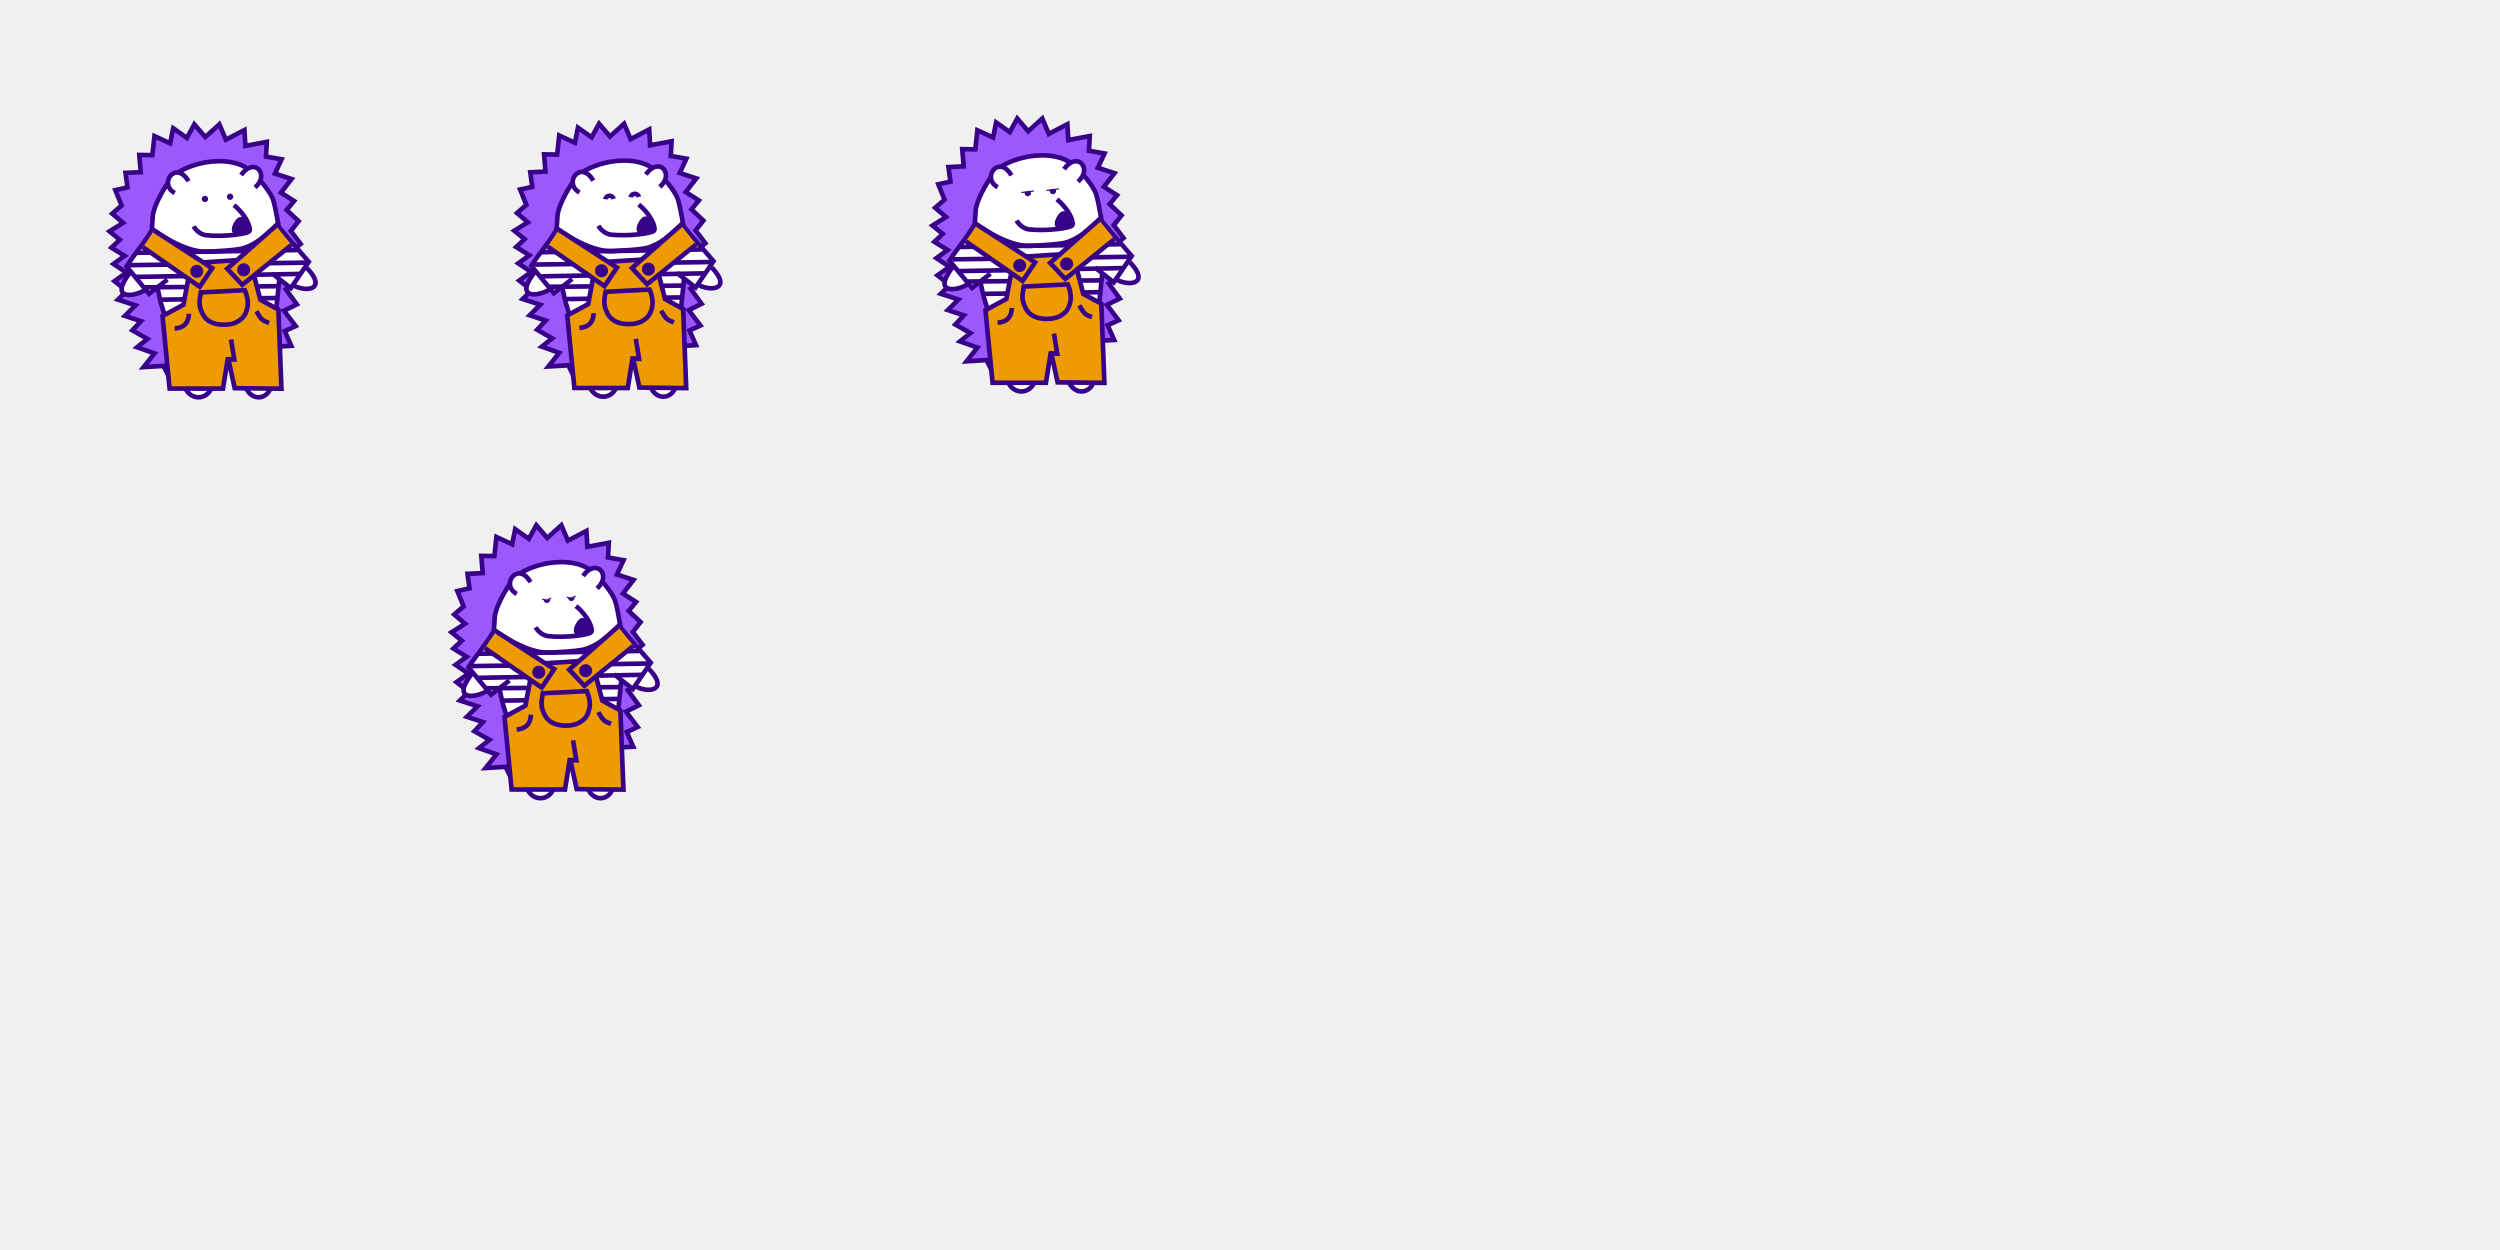
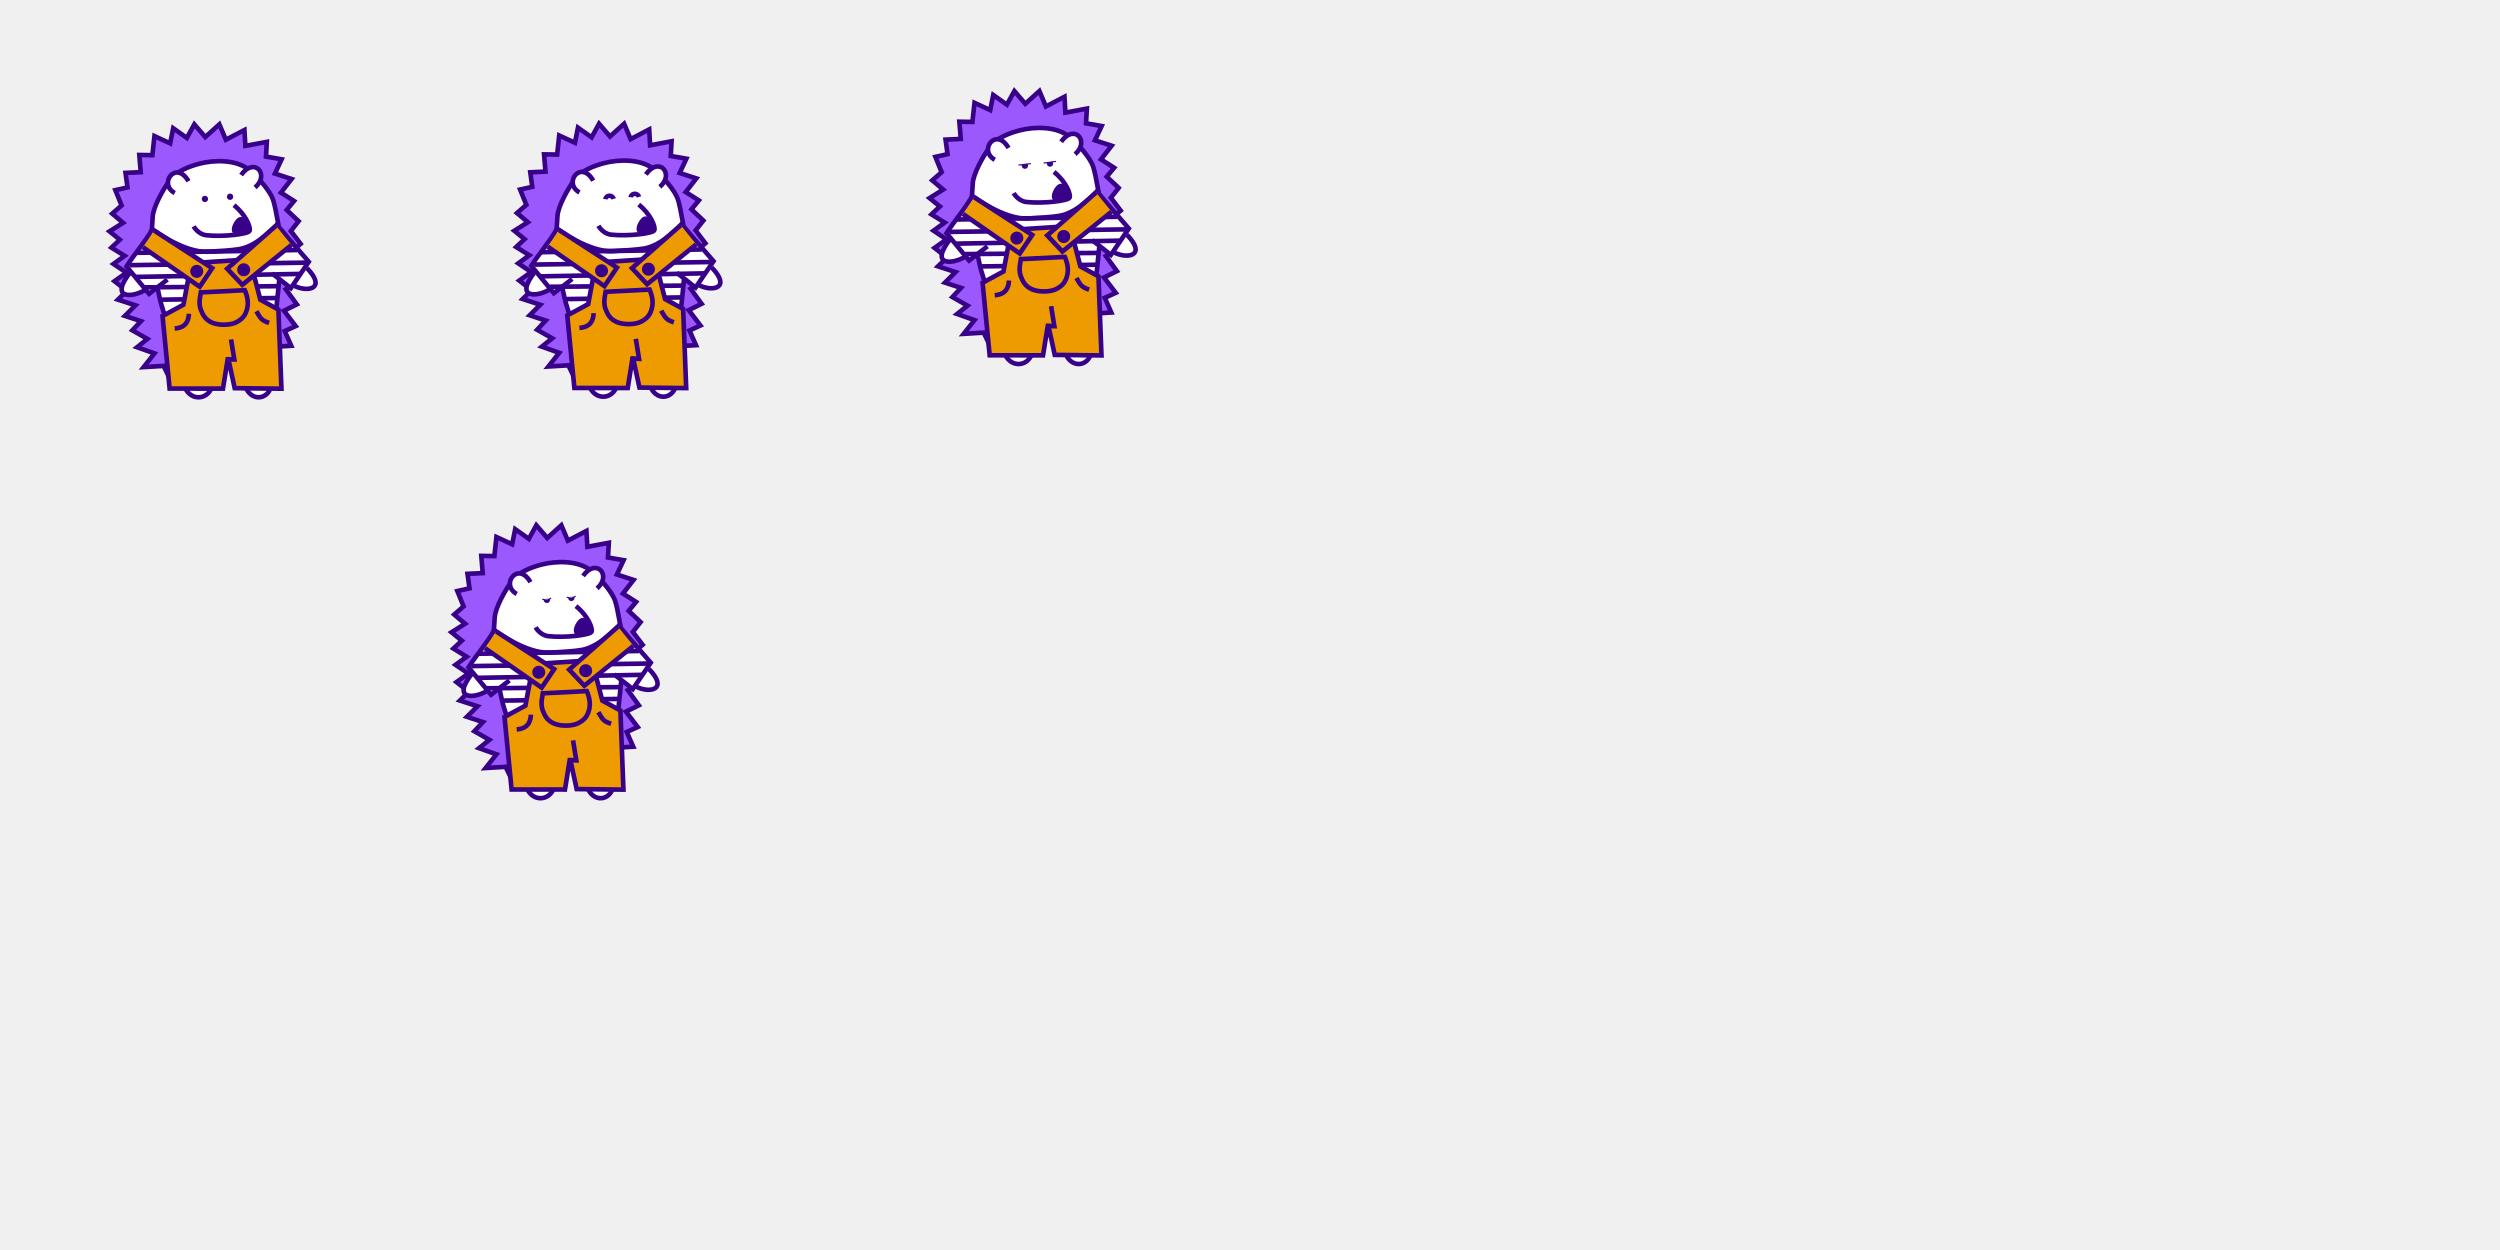
<svg xmlns="http://www.w3.org/2000/svg" xmlns:xlink="http://www.w3.org/1999/xlink" width="6480" height="3240" viewBox="0 0 540 270" version="1.1" id="svg1">
  <defs id="defs1">
    <linearGradient id="swatch44">
      <stop style="stop-color:#ff80f1;stop-opacity:1;" offset="0" id="stop44" />
    </linearGradient>
    <linearGradient id="swatch43">
      <stop style="stop-color:#ff80f1;stop-opacity:1;" offset="0" id="stop43" />
    </linearGradient>
    <pattern xlink:href="#pattern12" preserveAspectRatio="xMidYMid" id="pattern15" patternTransform="translate(-4.2089842e-6,-2.1347655e-5)" />
    <pattern xlink:href="#pattern11" preserveAspectRatio="xMidYMid" id="pattern13" patternTransform="translate(-4.2089842e-6,-1.1347656e-5)" />
    <pattern patternUnits="userSpaceOnUse" width="145.163" height="23.961" patternTransform="translate(194.6471,528.9346)" preserveAspectRatio="xMidYMid" id="pattern11">
      <rect style="fill:#ffffff;stroke:#6002ee;stroke-width:12;stroke-dasharray:none" id="rect11-6" width="133.163" height="11.961" x="6" y="6" rx="18" />
    </pattern>
    <pattern patternUnits="userSpaceOnUse" width="145.163" height="23.961" patternTransform="translate(194.6471,528.9346)" preserveAspectRatio="xMidYMid" id="pattern12">
      <rect style="fill:url(#pattern13);stroke:none" width="145.163" height="23.961" x="0" y="0" id="rect12" />
    </pattern>
    <pattern patternUnits="userSpaceOnUse" width="145.163" height="23.961" patternTransform="translate(194.6471,528.9346)" preserveAspectRatio="xMidYMid" id="pattern14">
      <rect style="fill:url(#pattern15);stroke:none" width="145.163" height="23.961" x="0" y="0" id="rect13" />
    </pattern>
  </defs>
  <g id="layer1">
    <path style="fill:#9a58fd;fill-opacity:1;stroke:#370188;stroke-width:1;stroke-dasharray:none;stroke-opacity:1" d="m 35.334,79.037 -4.307,0.258 2.336,-2.958 -3.76,-1.331 2.241,-1.799 -3.254,-1.854 1.849,-1.983 -3.461,-1.138 2.287,-2.277 -3.8,-1.238 1.934,-1.892 -2.671,-2.092 2.586,-1.846 -2.8,-1.876 2.409,-1.753 -2.854,-1.769 1.811,-1.707 -2.225,-1.808 2.933,-1.845 -2.348,-1.985 2.025,-1.769 -1.349,-3.307 2.623,-0.586 -0.428,-3.136 3.285,-0.155 -0.306,-3.72 2.825,0.044 0.446,-4.121 3.393,1.567 0.66,-3.259 2.948,2.09 1.612,-2.936 2.364,2.751 3.04,-2.751 1.408,3.323 4.011,-2.093 0.2,3.426 4.639,-0.868 -0.184,3.176 3.374,0.587 -1.444,3.084 3.596,1.176 -2.297,2.947 2.842,1.806 -1.599,1.93 2.574,2.425 -1.678,2.122 2.116,2.781 -1.894,1.604 1.34,3.322 -2.36,0.74 2.29,2.536 -2.58,1.597 2.383,3.272 -2.773,1.37 2.524,3.319 -2.362,1.077 1.403,3.173 -3.911,0.235 0.412,3.823 -2.803,-1.443 -0.783,3.357 -3.374,-1.676 -0.955,2.231 -2.432,-3.235 -1.76,4.24 -2.357,-2.546 -2.475,2.462 -2.847,-1.89 -2.971,1.484 z" id="path1" />
    <path style="fill:#ffffff;fill-opacity:1;stroke:#370188;stroke-width:1;stroke-dasharray:none;stroke-opacity:1" d="m 35.593,68.099 c 0,0 -0.256,-0.61 -0.81,-2.545 -0.554,-1.935 -2.055,-10.077 -2.055,-10.077 -0.209,-1.84 0.107,-6.347 0.261,-8.716 0.134,-2.065 2.166,-5.765 3.723,-7.888 1.354,-1.847 4.136,-2.934 6.344,-3.512 3.147,-0.825 8.102,-1.002 10.994,1.503 1.911,1.656 4.29,4.432 4.924,6.246 0.625,1.791 1.808,8.872 1.988,11.273 0,0 -0.892,8.241 -1.021,9.808 -0.129,1.567 -0.291,2.469 -0.291,2.469" id="path24-7" />
    <circle style="fill:#370189;fill-opacity:1;stroke:#370188;stroke-width:0;stroke-dasharray:none;stroke-opacity:1" id="path2-9" cx="49.694" cy="42.497" r="0.687" />
    <circle style="fill:#370189;fill-opacity:1;stroke:#370188;stroke-width:0;stroke-dasharray:none;stroke-opacity:1" id="path2-9-9" cx="44.261" cy="42.969" r="0.687" />
    <path style="fill:#ffffff;fill-opacity:1;stroke:#370188;stroke-width:1;stroke-dasharray:none;stroke-opacity:1" d="m 50.533,44.317 c 2.627,2.108 3.646,4.812 3.383,5.54 -0.255,0.706 -5.71,1.355 -9.389,0.954 -1.178,-0.128 -2.259,-1.095 -2.696,-1.919" id="path7" />
    <path style="fill:#370188;fill-opacity:1;stroke:#370188;stroke-width:1.44;stroke-dasharray:none;stroke-opacity:1" d="m 51.928,47.587 c -0.422,0.142 -1.208,1.38 -1.143,2.086 0.065,0.706 1.394,-0.087 1.394,-0.087 l 0.909,-0.258 -0.336,-1.051 c 0,0 -0.402,-0.832 -0.824,-0.69 z" id="path8" />
    <path style="fill:#ffffff;fill-opacity:1;stroke:#370188;stroke-width:1;stroke-dasharray:none;stroke-opacity:1" d="m 57.664,75.227 c 0,0 1.315,5.244 1,7.686 -0.423,3.274 -3.94,3.976 -5.448,1.082 -1.099,-2.11 -3.198,-7.358 -3.198,-7.358" id="path11-9" />
    <path style="fill:#ffffff;fill-opacity:1;stroke:#370188;stroke-width:1;stroke-dasharray:none;stroke-opacity:1" d="m 47.549,76.965 c 0,0 -0.841,4.155 -1.78,6.67 -1.028,2.754 -4.379,2.953 -5.729,0.283 -1.769,-3.499 -1.676,-8.168 -1.676,-8.168" id="path12" />
    <path style="fill:#ffffff;fill-opacity:1;stroke:#370188;stroke-width:1;stroke-dasharray:none;stroke-opacity:1" d="m 28.258,58.653 c -4.88,6.108 0.451,5.674 3.177,3.923" id="path10-71" />
    <path style="fill:#ffffff;fill-opacity:1;stroke:#370188;stroke-width:1;stroke-dasharray:none;stroke-opacity:1" d="m 66.298,57.904 c 4.307,4.454 0.225,5.299 -2.727,3.839" id="path9-6" />
    <path style="fill:#ffffff;fill-opacity:1;stroke:#370189;stroke-width:1;stroke-dasharray:none;stroke-opacity:1" d="m 36.157,60.384 -3.96,3.074 -4.871,-5.913 c 1.954,-3.032 3.781,-4.91 5.57,-8.033 0,0 6.815,5.145 12.021,4.864 2.255,-0.122 5.473,-0.313 6.984,-0.604 3.966,-0.765 7.902,-5.247 7.902,-5.247 l 2.483,2.941 4.405,5.08 -3.875,5.689 -4.049,-3.182" id="path13-4" />
    <path style="fill:#ffdb00;fill-opacity:1;stroke:#370188;stroke-width:1;stroke-dasharray:none;stroke-opacity:1" d="m 29.41,54.604 34.73,-0.592 m -36.183,3.265 38.469,-0.556 m -37.117,3.093 35.507,-0.65 m -33.494,2.904 28.551,-0.25 m -24.941,2.911 24.837,-0.361" id="path30-0" />
    <path style="fill:#ee9b02;fill-opacity:1;stroke:#370188;stroke-width:1;stroke-dasharray:none;stroke-opacity:1" d="m 41.317,56.844 12.648,-0.834 2.268,8.722 3.902,2.134 0.656,17.093 -10.099,-0.115 -1.445,-6.646 -1.084,6.74 -11.526,-0.008 -1.533,-15.665 4.515,-2.447 z" id="path16" />
    <path style="fill:none;stroke:#370188;stroke-width:1;stroke-dasharray:none;stroke-opacity:1" d="m 43.378,63.155 9.5,-0.476 c 0,0 0.938,1.949 0.567,3.724 -0.371,1.775 -1.102,2.507 -2.388,3.195 -1.286,0.687 -3.794,0.714 -5.222,0.104 -1.428,-0.609 -2.01,-1.601 -2.458,-2.807 -0.448,-1.207 -0.205,-2.439 -0.205,-2.439 z" id="path17" />
    <path style="fill:none;stroke:#370189;stroke-width:1;stroke-dasharray:none;stroke-opacity:1" d="m 48.821,77.591 1.788,0.05 -0.702,-4.319" id="path19-6" />
    <path style="fill:#ffffff;fill-opacity:1;stroke:#370188;stroke-width:1;stroke-dasharray:none;stroke-opacity:1" d="m 52.075,37.799 c 2.882,-4.04 6.262,-0.066 3.014,2.695" id="path25-21" />
    <path style="fill:#ffffff;fill-opacity:1;stroke:#370188;stroke-width:1;stroke-dasharray:none;stroke-opacity:1" d="m 37.744,41.696 c -3.632,-2.011 0.285,-7.214 2.965,-2.551" id="path25-0" />
    <path style="fill:none;fill-opacity:1;stroke:#370188;stroke-width:1;stroke-dasharray:none;stroke-opacity:1" d="m 37.734,70.956 c 1.425,-0.11 2.96,-0.658 3.069,-3.179" id="path26-9" />
    <path style="fill:none;fill-opacity:1;stroke:#370188;stroke-width:1;stroke-dasharray:none;stroke-opacity:1" d="m 55.382,67.229 c 0.987,1.754 1.206,1.973 2.74,2.521" id="path27-1" />
    <path style="fill:#ee9b02;fill-opacity:1;stroke:#370188;stroke-width:1;stroke-dasharray:none;stroke-opacity:1" d="m 30.877,53.408 12.257,8.529 2.695,-4.004 -12.495,-8.11" id="path28-4" />
    <ellipse style="fill:#370188;fill-opacity:1;stroke:#370188;stroke-width:0;stroke-dasharray:none;stroke-opacity:1" id="path2-5-0-6" cx="42.502" cy="58.612" rx="1.406" ry="1.409" />
    <path style="fill:#ee9b02;fill-opacity:1;stroke:#370188;stroke-width:1;stroke-dasharray:none;stroke-opacity:1" d="m 59.614,48.76 -10.541,9.285 3.274,3.474 10.596,-8.595" id="path29-0" />
    <ellipse style="fill:#370188;fill-opacity:1;stroke:#370188;stroke-width:0;stroke-dasharray:none;stroke-opacity:1" id="path2-5-0" cx="52.635" cy="58.271" rx="1.406" ry="1.409" />
    <path style="fill:#9a58fd;fill-opacity:1;stroke:#370188;stroke-width:1;stroke-dasharray:none;stroke-opacity:1" d="m 122.762,78.908 -4.307,0.258 2.336,-2.958 -3.76,-1.331 2.241,-1.799 -3.254,-1.854 1.849,-1.983 -3.461,-1.138 2.287,-2.277 -3.8,-1.238 1.934,-1.892 -2.671,-2.092 2.586,-1.846 -2.8,-1.876 2.409,-1.753 -2.854,-1.769 1.811,-1.707 -2.225,-1.808 2.933,-1.845 -2.348,-1.985 2.025,-1.769 -1.349,-3.307 2.623,-0.586 -0.428,-3.136 3.285,-0.155 -0.306,-3.72 2.825,0.044 0.446,-4.121 3.393,1.567 0.66,-3.259 2.948,2.09 1.612,-2.936 2.364,2.751 3.04,-2.751 1.408,3.323 4.011,-2.093 0.2,3.426 4.639,-0.868 -0.184,3.176 3.374,0.587 -1.444,3.084 3.596,1.176 -2.297,2.947 2.842,1.806 -1.599,1.93 2.574,2.425 -1.678,2.122 2.116,2.781 -1.894,1.604 1.34,3.322 -2.36,0.74 2.29,2.536 -2.58,1.597 2.383,3.272 -2.773,1.37 2.524,3.319 -2.362,1.077 1.403,3.173 -3.911,0.235 0.412,3.823 -2.803,-1.443 -0.783,3.357 -3.374,-1.676 -0.955,2.231 -2.432,-3.235 -1.76,4.24 -2.357,-2.546 -2.475,2.462 -2.847,-1.89 -2.971,1.484 z" id="path1-4" />
    <path style="fill:#ffffff;fill-opacity:1;stroke:#370188;stroke-width:1;stroke-dasharray:none;stroke-opacity:1" d="m 123.021,67.97 c 0,0 -0.256,-0.61 -0.81,-2.545 -0.554,-1.935 -2.055,-10.077 -2.055,-10.077 -0.209,-1.84 0.107,-6.347 0.261,-8.716 0.134,-2.065 2.166,-5.765 3.723,-7.888 1.354,-1.847 4.136,-2.934 6.344,-3.512 3.147,-0.825 8.102,-1.002 10.994,1.503 1.911,1.656 4.29,4.432 4.924,6.246 0.625,1.791 1.808,8.872 1.988,11.273 0,0 -0.892,8.241 -1.021,9.808 -0.129,1.567 -0.291,2.469 -0.291,2.469" id="path24-7-4" />
    <path style="fill:#ffffff;fill-opacity:1;stroke:#370188;stroke-width:1;stroke-dasharray:none;stroke-opacity:1" d="m 137.962,44.189 c 2.627,2.108 3.646,4.812 3.383,5.54 -0.255,0.706 -5.71,1.355 -9.389,0.954 -1.178,-0.128 -2.259,-1.095 -2.696,-1.919" id="path7-8" />
    <path style="fill:#370188;fill-opacity:1;stroke:#370188;stroke-width:1.44;stroke-dasharray:none;stroke-opacity:1" d="m 139.357,47.459 c -0.422,0.142 -1.208,1.38 -1.143,2.086 0.065,0.706 1.394,-0.087 1.394,-0.087 l 0.909,-0.258 -0.336,-1.051 c 0,0 -0.402,-0.832 -0.824,-0.69 z" id="path8-9" />
    <path style="fill:#ffffff;fill-opacity:1;stroke:#370188;stroke-width:1;stroke-dasharray:none;stroke-opacity:1" d="m 145.092,75.098 c 0,0 1.315,5.244 1,7.686 -0.423,3.274 -3.94,3.976 -5.448,1.082 -1.099,-2.11 -3.198,-7.358 -3.198,-7.358" id="path11-9-6" />
    <path style="fill:#ffffff;fill-opacity:1;stroke:#370188;stroke-width:1;stroke-dasharray:none;stroke-opacity:1" d="m 134.977,76.836 c 0,0 -0.841,4.155 -1.78,6.67 -1.028,2.754 -4.379,2.953 -5.729,0.283 -1.769,-3.499 -1.676,-8.168 -1.676,-8.168" id="path12-9" />
    <path style="fill:#ffffff;fill-opacity:1;stroke:#370188;stroke-width:1;stroke-dasharray:none;stroke-opacity:1" d="m 115.687,58.525 c -4.88,6.108 0.451,5.674 3.177,3.923" id="path10-71-1" />
    <path style="fill:#ffffff;fill-opacity:1;stroke:#370188;stroke-width:1;stroke-dasharray:none;stroke-opacity:1" d="m 153.726,57.775 c 4.307,4.454 0.225,5.299 -2.727,3.839" id="path9-6-6" />
    <path style="fill:#ffffff;fill-opacity:1;stroke:#370189;stroke-width:1;stroke-dasharray:none;stroke-opacity:1" d="m 123.586,60.255 -3.96,3.074 -4.871,-5.913 c 1.954,-3.032 3.781,-4.91 5.57,-8.033 0,0 6.815,5.145 12.021,4.864 2.255,-0.122 5.473,-0.313 6.984,-0.604 3.966,-0.765 7.902,-5.247 7.902,-5.247 l 2.483,2.941 4.405,5.08 -3.875,5.689 -4.049,-3.182" id="path13-4-6" />
    <path style="fill:#ffdb00;fill-opacity:1;stroke:#370188;stroke-width:1;stroke-dasharray:none;stroke-opacity:1" d="m 116.839,54.476 34.73,-0.592 m -36.183,3.265 38.469,-0.556 m -37.117,3.093 35.507,-0.65 m -33.494,2.904 28.551,-0.25 m -24.941,2.911 24.837,-0.361" id="path30-0-9" />
    <path style="fill:#ee9b02;fill-opacity:1;stroke:#370188;stroke-width:1;stroke-dasharray:none;stroke-opacity:1" d="m 128.745,56.715 12.648,-0.834 2.268,8.722 3.902,2.134 0.656,17.093 -10.099,-0.115 -1.445,-6.646 -1.084,6.74 -11.526,-0.008 -1.533,-15.665 4.515,-2.447 z" id="path16-9" />
    <path style="fill:none;stroke:#370188;stroke-width:1;stroke-dasharray:none;stroke-opacity:1" d="m 130.806,63.026 9.5,-0.476 c 0,0 0.938,1.949 0.567,3.724 -0.371,1.775 -1.102,2.507 -2.388,3.195 -1.286,0.687 -3.794,0.714 -5.222,0.104 -1.428,-0.609 -2.01,-1.601 -2.458,-2.807 -0.448,-1.207 -0.205,-2.439 -0.205,-2.439 z" id="path17-4" />
    <path style="fill:none;stroke:#370189;stroke-width:1;stroke-dasharray:none;stroke-opacity:1" d="m 136.25,77.463 1.788,0.05 -0.702,-4.319" id="path19-6-5" />
    <path style="fill:#ffffff;fill-opacity:1;stroke:#370188;stroke-width:1;stroke-dasharray:none;stroke-opacity:1" d="m 139.504,37.671 c 2.882,-4.04 6.262,-0.066 3.014,2.695" id="path25-21-0" />
    <path style="fill:#ffffff;fill-opacity:1;stroke:#370188;stroke-width:1;stroke-dasharray:none;stroke-opacity:1" d="m 125.172,41.567 c -3.632,-2.011 0.285,-7.214 2.965,-2.551" id="path25-0-7" />
    <path style="fill:none;fill-opacity:1;stroke:#370188;stroke-width:1;stroke-dasharray:none;stroke-opacity:1" d="m 125.163,70.827 c 1.425,-0.11 2.96,-0.658 3.069,-3.179" id="path26-9-4" />
    <path style="fill:none;fill-opacity:1;stroke:#370188;stroke-width:1;stroke-dasharray:none;stroke-opacity:1" d="m 142.811,67.1 c 0.987,1.754 1.206,1.973 2.74,2.521" id="path27-1-8" />
    <path style="fill:#ee9b02;fill-opacity:1;stroke:#370188;stroke-width:1;stroke-dasharray:none;stroke-opacity:1" d="m 118.306,53.279 12.257,8.529 2.695,-4.004 -12.495,-8.11" id="path28-4-0" />
    <ellipse style="fill:#370188;fill-opacity:1;stroke:#370188;stroke-width:0;stroke-dasharray:none;stroke-opacity:1" id="path2-5-0-6-1" cx="129.931" cy="58.483" rx="1.406" ry="1.409" />
    <path style="fill:#ee9b02;fill-opacity:1;stroke:#370188;stroke-width:1;stroke-dasharray:none;stroke-opacity:1" d="m 147.042,48.632 -10.541,9.285 3.274,3.474 10.596,-8.595" id="path29-0-3" />
    <ellipse style="fill:#370188;fill-opacity:1;stroke:#370188;stroke-width:0;stroke-dasharray:none;stroke-opacity:1" id="path2-5-0-8" cx="140.064" cy="58.142" rx="1.406" ry="1.409" />
    <path style="fill:none;stroke:#370188;stroke-width:1" d="m 130.777,43.032 c 0.126,-0.968 1.493,-1.001 1.786,-0.074" id="path1-4-9" />
    <path style="fill:none;stroke:#370188;stroke-width:1" d="m 136.245,42.608 c 0.126,-0.968 1.493,-1.001 1.786,-0.074" id="path1-0-6" />
-     <path style="fill:#9a58fd;fill-opacity:1;stroke:#370188;stroke-width:1;stroke-dasharray:none;stroke-opacity:1" d="m 213.088,77.779 -4.307,0.258 2.336,-2.958 -3.76,-1.331 2.241,-1.799 -3.254,-1.854 1.849,-1.983 -3.461,-1.138 2.287,-2.277 -3.8,-1.238 1.934,-1.892 -2.671,-2.092 2.586,-1.846 -2.8,-1.876 2.409,-1.753 -2.854,-1.769 1.811,-1.707 -2.225,-1.808 2.933,-1.845 -2.348,-1.985 2.025,-1.769 -1.349,-3.307 2.623,-0.586 -0.428,-3.136 3.285,-0.155 -0.306,-3.72 2.825,0.044 0.446,-4.121 3.393,1.567 0.66,-3.259 2.948,2.09 1.612,-2.936 2.364,2.751 3.04,-2.751 1.408,3.323 4.011,-2.093 0.2,3.426 4.639,-0.868 -0.184,3.176 3.374,0.587 -1.444,3.084 3.596,1.176 -2.297,2.947 2.842,1.806 -1.599,1.93 2.574,2.425 -1.678,2.122 2.116,2.781 -1.894,1.604 1.34,3.322 -2.36,0.74 2.29,2.536 -2.58,1.597 2.383,3.272 -2.773,1.37 2.524,3.319 -2.362,1.077 1.403,3.173 -3.911,0.235 0.412,3.823 -2.803,-1.443 -0.783,3.357 -3.374,-1.676 -0.955,2.231 -2.432,-3.235 -1.76,4.24 -2.357,-2.546 -2.475,2.462 -2.847,-1.89 -2.971,1.484 z" id="path1-8" />
-     <path style="fill:#ffffff;fill-opacity:1;stroke:#370188;stroke-width:1;stroke-dasharray:none;stroke-opacity:1" d="m 213.347,66.841 c 0,0 -0.256,-0.61 -0.81,-2.545 -0.554,-1.935 -2.055,-10.077 -2.055,-10.077 -0.209,-1.84 0.107,-6.347 0.261,-8.716 0.134,-2.065 2.166,-5.765 3.723,-7.888 1.354,-1.847 4.136,-2.934 6.344,-3.512 3.147,-0.825 8.102,-1.002 10.994,1.503 1.911,1.656 4.29,4.432 4.924,6.246 0.625,1.791 1.808,8.872 1.988,11.273 0,0 -0.892,8.241 -1.021,9.808 -0.129,1.567 -0.291,2.469 -0.291,2.469" id="path24-7-3" />
-     <path style="fill:#370189;fill-opacity:1;stroke:#370188;stroke-width:0;stroke-dasharray:none;stroke-opacity:1" id="path2-9-9-5" d="m 216.58,65.801 a 0.687,0.687 0 0 1 -0.155,0.871 0.687,0.687 0 0 1 -0.885,-0.005 0.687,0.687 0 0 1 -0.146,-0.873 z" transform="rotate(-6.386527)" />
-     <path style="fill:#ffffff;fill-opacity:1;stroke:#370188;stroke-width:1;stroke-dasharray:none;stroke-opacity:1" d="m 228.287,43.06 c 2.627,2.108 3.646,4.812 3.383,5.54 -0.255,0.706 -5.71,1.355 -9.389,0.954 -1.178,-0.128 -2.259,-1.095 -2.696,-1.919" id="path7-4" />
-     <path style="fill:#370188;fill-opacity:1;stroke:#370188;stroke-width:1.44;stroke-dasharray:none;stroke-opacity:1" d="m 229.682,46.329 c -0.422,0.142 -1.208,1.38 -1.143,2.086 0.065,0.706 1.394,-0.087 1.394,-0.087 l 0.909,-0.258 -0.336,-1.051 c 0,0 -0.402,-0.832 -0.824,-0.69 z" id="path8-4" />
-     <path style="fill:#ffffff;fill-opacity:1;stroke:#370188;stroke-width:1;stroke-dasharray:none;stroke-opacity:1" d="m 235.418,73.969 c 0,0 1.315,5.244 1,7.686 -0.423,3.274 -3.94,3.976 -5.448,1.082 -1.099,-2.11 -3.198,-7.358 -3.198,-7.358" id="path11-9-5" />
-     <path style="fill:#ffffff;fill-opacity:1;stroke:#370188;stroke-width:1;stroke-dasharray:none;stroke-opacity:1" d="m 225.303,75.707 c 0,0 -0.841,4.155 -1.78,6.67 -1.028,2.754 -4.379,2.953 -5.729,0.283 -1.769,-3.499 -1.676,-8.168 -1.676,-8.168" id="path12-0" />
-     <path style="fill:#ffffff;fill-opacity:1;stroke:#370188;stroke-width:1;stroke-dasharray:none;stroke-opacity:1" d="m 206.012,57.395 c -4.88,6.108 0.451,5.674 3.177,3.923" id="path10-71-3" />
-     <path style="fill:#ffffff;fill-opacity:1;stroke:#370188;stroke-width:1;stroke-dasharray:none;stroke-opacity:1" d="m 244.052,56.646 c 4.307,4.454 0.225,5.299 -2.727,3.839" id="path9-6-9" />
-     <path style="fill:#ffffff;fill-opacity:1;stroke:#370189;stroke-width:1;stroke-dasharray:none;stroke-opacity:1" d="m 213.911,59.126 -3.96,3.074 -4.871,-5.913 c 1.954,-3.032 3.781,-4.91 5.57,-8.033 0,0 6.815,5.145 12.021,4.864 2.255,-0.122 5.473,-0.313 6.984,-0.604 3.966,-0.765 7.902,-5.247 7.902,-5.247 l 2.483,2.941 4.405,5.08 -3.875,5.689 -4.049,-3.182" id="path13-4-8" />
-     <path style="fill:#ffdb00;fill-opacity:1;stroke:#370188;stroke-width:1;stroke-dasharray:none;stroke-opacity:1" d="m 207.164,53.346 34.73,-0.592 m -36.183,3.265 38.469,-0.556 m -37.117,3.093 35.507,-0.65 m -33.494,2.904 28.551,-0.25 m -24.941,2.911 24.837,-0.361" id="path30-0-99" />
-     <path style="fill:#ee9b02;fill-opacity:1;stroke:#370188;stroke-width:1;stroke-dasharray:none;stroke-opacity:1" d="m 219.071,55.586 12.648,-0.834 2.268,8.722 3.902,2.134 0.656,17.093 -10.099,-0.115 -1.445,-6.646 -1.084,6.74 -11.526,-0.008 -1.533,-15.665 4.515,-2.447 z" id="path16-5" />
-     <path style="fill:none;stroke:#370188;stroke-width:1;stroke-dasharray:none;stroke-opacity:1" d="m 221.132,61.897 9.5,-0.476 c 0,0 0.938,1.949 0.567,3.724 -0.371,1.775 -1.102,2.507 -2.388,3.195 -1.286,0.687 -3.794,0.714 -5.222,0.104 -1.428,-0.609 -2.01,-1.601 -2.458,-2.807 -0.448,-1.207 -0.205,-2.439 -0.205,-2.439 z" id="path17-3" />
-     <path style="fill:none;stroke:#370189;stroke-width:1;stroke-dasharray:none;stroke-opacity:1" d="m 226.575,76.333 1.788,0.05 -0.702,-4.319" id="path19-6-8" />
-     <path style="fill:#ffffff;fill-opacity:1;stroke:#370188;stroke-width:1;stroke-dasharray:none;stroke-opacity:1" d="m 229.829,36.541 c 2.882,-4.04 6.262,-0.066 3.014,2.695" id="path25-21-4" />
-     <path style="fill:#ffffff;fill-opacity:1;stroke:#370188;stroke-width:1;stroke-dasharray:none;stroke-opacity:1" d="m 215.498,40.438 c -3.632,-2.011 0.285,-7.214 2.965,-2.551" id="path25-0-77" />
-     <path style="fill:none;fill-opacity:1;stroke:#370188;stroke-width:1;stroke-dasharray:none;stroke-opacity:1" d="m 215.488,69.698 c 1.425,-0.11 2.96,-0.658 3.069,-3.179" id="path26-9-1" />
-     <path style="fill:none;fill-opacity:1;stroke:#370188;stroke-width:1;stroke-dasharray:none;stroke-opacity:1" d="m 233.136,65.971 c 0.987,1.754 1.206,1.973 2.74,2.521" id="path27-1-2" />
-     <path style="fill:#ee9b02;fill-opacity:1;stroke:#370188;stroke-width:1;stroke-dasharray:none;stroke-opacity:1" d="m 208.631,52.15 12.257,8.529 2.695,-4.004 -12.495,-8.11" id="path28-4-8" />
-     <ellipse style="fill:#370188;fill-opacity:1;stroke:#370188;stroke-width:0;stroke-dasharray:none;stroke-opacity:1" id="path2-5-0-6-7" cx="220.256" cy="57.354" rx="1.406" ry="1.409" />
-     <path style="fill:#ee9b02;fill-opacity:1;stroke:#370188;stroke-width:1;stroke-dasharray:none;stroke-opacity:1" d="m 237.368,47.502 -10.541,9.285 3.274,3.474 10.596,-8.595" id="path29-0-4" />
-     <ellipse style="fill:#370188;fill-opacity:1;stroke:#370188;stroke-width:0;stroke-dasharray:none;stroke-opacity:1" id="path2-5-0-2" cx="230.389" cy="57.013" rx="1.406" ry="1.409" />
-     <path style="fill:#370188;fill-opacity:1;stroke:#370188;stroke-width:0.25;stroke-linecap:butt;stroke-dasharray:none;stroke-opacity:1" d="m 220.611,41.579 2.702,-0.316" id="path18-6" />
-     <path style="fill:#370189;fill-opacity:1;stroke:#370188;stroke-width:0;stroke-dasharray:none;stroke-opacity:1" id="path2-9-9-5-1" d="m 221.042,69.133 a 0.687,0.687 0 0 1 -0.155,0.871 0.687,0.687 0 0 1 -0.885,-0.005 0.687,0.687 0 0 1 -0.146,-0.873 z" transform="rotate(-7.210676)" />
-     <path style="fill:#370188;fill-opacity:1;stroke:#370188;stroke-width:0.25;stroke-linecap:butt;stroke-dasharray:none;stroke-opacity:1" d="m 226.031,41.147 2.697,-0.355" id="path18-6-7" />
+     <path style="fill:#9a58fd;fill-opacity:1;stroke:#370188;stroke-width:1;stroke-dasharray:none;stroke-opacity:1" d="m 212.464,71.852 -4.307,0.258 2.336,-2.958 -3.76,-1.331 2.241,-1.799 -3.254,-1.854 1.849,-1.983 -3.461,-1.138 2.287,-2.277 -3.8,-1.238 1.934,-1.892 -2.671,-2.092 2.586,-1.846 -2.8,-1.876 2.409,-1.753 -2.854,-1.769 1.811,-1.707 -2.225,-1.808 2.933,-1.845 -2.348,-1.985 2.025,-1.769 -1.349,-3.307 2.623,-0.586 -0.428,-3.136 3.285,-0.155 -0.306,-3.72 2.825,0.044 0.446,-4.121 3.393,1.567 0.66,-3.259 2.948,2.09 1.612,-2.936 2.364,2.751 3.04,-2.751 1.408,3.323 4.011,-2.093 0.2,3.426 4.639,-0.868 -0.184,3.176 3.374,0.587 -1.444,3.084 3.596,1.176 -2.297,2.947 2.842,1.806 -1.599,1.93 2.574,2.425 -1.678,2.122 2.116,2.781 -1.894,1.604 1.34,3.322 -2.36,0.74 2.29,2.536 -2.58,1.597 2.383,3.272 -2.773,1.37 2.524,3.319 -2.362,1.077 1.403,3.173 -3.911,0.235 0.412,3.823 -2.803,-1.443 -0.783,3.357 -3.374,-1.676 -0.955,2.231 -2.432,-3.235 -1.76,4.24 -2.357,-2.546 -2.475,2.462 -2.847,-1.89 -2.971,1.484 z" id="path1-8" />
+     <path style="fill:#ffffff;fill-opacity:1;stroke:#370188;stroke-width:1;stroke-dasharray:none;stroke-opacity:1" d="m 212.723,60.914 c 0,0 -0.256,-0.61 -0.81,-2.545 -0.554,-1.935 -2.055,-10.077 -2.055,-10.077 -0.209,-1.84 0.107,-6.347 0.261,-8.716 0.134,-2.065 2.166,-5.765 3.723,-7.888 1.354,-1.847 4.136,-2.934 6.344,-3.512 3.147,-0.825 8.102,-1.002 10.994,1.503 1.911,1.656 4.29,4.432 4.924,6.246 0.625,1.791 1.808,8.872 1.988,11.273 0,0 -0.892,8.241 -1.021,9.808 -0.129,1.567 -0.291,2.469 -0.291,2.469" id="path24-7-3" />
+     <path style="fill:#370189;fill-opacity:1;stroke:#370188;stroke-width:0;stroke-dasharray:none;stroke-opacity:1" id="path2-9-9-5" d="m 216.619,59.842 a 0.687,0.687 0 0 1 -0.155,0.871 0.687,0.687 0 0 1 -0.885,-0.005 0.687,0.687 0 0 1 -0.146,-0.873 z" transform="rotate(-6.386527)" />
+     <path style="fill:#ffffff;fill-opacity:1;stroke:#370188;stroke-width:1;stroke-dasharray:none;stroke-opacity:1" d="m 227.663,37.132 c 2.627,2.108 3.646,4.812 3.383,5.54 -0.255,0.706 -5.71,1.355 -9.389,0.954 -1.178,-0.128 -2.259,-1.095 -2.696,-1.919" id="path7-4" />
+     <path style="fill:#370188;fill-opacity:1;stroke:#370188;stroke-width:1.44;stroke-dasharray:none;stroke-opacity:1" d="m 229.058,40.402 c -0.422,0.142 -1.208,1.38 -1.143,2.086 0.065,0.706 1.394,-0.087 1.394,-0.087 l 0.909,-0.258 -0.336,-1.051 c 0,0 -0.402,-0.832 -0.824,-0.69 z" id="path8-4" />
+     <path style="fill:#ffffff;fill-opacity:1;stroke:#370188;stroke-width:1;stroke-dasharray:none;stroke-opacity:1" d="m 234.794,68.042 c 0,0 1.315,5.244 1,7.686 -0.423,3.274 -3.94,3.976 -5.448,1.082 -1.099,-2.11 -3.198,-7.358 -3.198,-7.358" id="path11-9-5" />
+     <path style="fill:#ffffff;fill-opacity:1;stroke:#370188;stroke-width:1;stroke-dasharray:none;stroke-opacity:1" d="m 224.679,69.78 c 0,0 -0.841,4.155 -1.78,6.67 -1.028,2.754 -4.379,2.953 -5.729,0.283 -1.769,-3.499 -1.676,-8.168 -1.676,-8.168" id="path12-0" />
+     <path style="fill:#ffffff;fill-opacity:1;stroke:#370188;stroke-width:1;stroke-dasharray:none;stroke-opacity:1" d="m 205.388,51.468 c -4.88,6.108 0.451,5.674 3.177,3.923" id="path10-71-3" />
+     <path style="fill:#ffffff;fill-opacity:1;stroke:#370188;stroke-width:1;stroke-dasharray:none;stroke-opacity:1" d="m 243.428,50.719 c 4.307,4.454 0.225,5.299 -2.727,3.839" id="path9-6-9" />
+     <path style="fill:#ffffff;fill-opacity:1;stroke:#370189;stroke-width:1;stroke-dasharray:none;stroke-opacity:1" d="m 213.287,53.199 -3.96,3.074 -4.871,-5.913 c 1.954,-3.032 3.781,-4.91 5.57,-8.033 0,0 6.815,5.145 12.021,4.864 2.255,-0.122 5.473,-0.313 6.984,-0.604 3.966,-0.765 7.902,-5.247 7.902,-5.247 l 2.483,2.941 4.405,5.08 -3.875,5.689 -4.049,-3.182" id="path13-4-8" />
+     <path style="fill:#ffdb00;fill-opacity:1;stroke:#370188;stroke-width:1;stroke-dasharray:none;stroke-opacity:1" d="m 206.54,47.419 34.73,-0.592 m -36.183,3.265 38.469,-0.556 m -37.117,3.093 35.507,-0.65 m -33.494,2.904 28.551,-0.25 m -24.941,2.911 24.837,-0.361" id="path30-0-99" />
+     <path style="fill:#ee9b02;fill-opacity:1;stroke:#370188;stroke-width:1;stroke-dasharray:none;stroke-opacity:1" d="m 218.447,49.658 12.648,-0.834 2.268,8.722 3.902,2.134 0.656,17.093 -10.099,-0.115 -1.445,-6.646 -1.084,6.74 -11.526,-0.008 -1.533,-15.665 4.515,-2.447 z" id="path16-5" />
+     <path style="fill:none;stroke:#370188;stroke-width:1;stroke-dasharray:none;stroke-opacity:1" d="m 220.508,55.97 9.5,-0.476 c 0,0 0.938,1.949 0.567,3.724 -0.371,1.775 -1.102,2.507 -2.388,3.195 -1.286,0.687 -3.794,0.714 -5.222,0.104 -1.428,-0.609 -2.01,-1.601 -2.458,-2.807 -0.448,-1.207 -0.205,-2.439 -0.205,-2.439 z" id="path17-3" />
+     <path style="fill:none;stroke:#370189;stroke-width:1;stroke-dasharray:none;stroke-opacity:1" d="m 225.951,70.406 1.788,0.05 -0.702,-4.319" id="path19-6-8" />
+     <path style="fill:#ffffff;fill-opacity:1;stroke:#370188;stroke-width:1;stroke-dasharray:none;stroke-opacity:1" d="m 229.205,30.614 c 2.882,-4.04 6.262,-0.066 3.014,2.695" id="path25-21-4" />
+     <path style="fill:#ffffff;fill-opacity:1;stroke:#370188;stroke-width:1;stroke-dasharray:none;stroke-opacity:1" d="m 214.874,34.511 c -3.632,-2.011 0.285,-7.214 2.965,-2.551" id="path25-0-77" />
+     <path style="fill:none;fill-opacity:1;stroke:#370188;stroke-width:1;stroke-dasharray:none;stroke-opacity:1" d="m 214.864,63.77 c 1.425,-0.11 2.96,-0.658 3.069,-3.179" id="path26-9-1" />
+     <path style="fill:none;fill-opacity:1;stroke:#370188;stroke-width:1;stroke-dasharray:none;stroke-opacity:1" d="m 232.512,60.043 c 0.987,1.754 1.206,1.973 2.74,2.521" id="path27-1-2" />
+     <path style="fill:#ee9b02;fill-opacity:1;stroke:#370188;stroke-width:1;stroke-dasharray:none;stroke-opacity:1" d="m 208.007,46.223 12.257,8.529 2.695,-4.004 -12.495,-8.11" id="path28-4-8" />
+     <ellipse style="fill:#370188;fill-opacity:1;stroke:#370188;stroke-width:0;stroke-dasharray:none;stroke-opacity:1" id="path2-5-0-6-7" cx="219.632" cy="51.426" rx="1.406" ry="1.409" />
+     <path style="fill:#ee9b02;fill-opacity:1;stroke:#370188;stroke-width:1;stroke-dasharray:none;stroke-opacity:1" d="m 236.744,41.575 -10.541,9.285 3.274,3.474 10.596,-8.595" id="path29-0-4" />
+     <ellipse style="fill:#370188;fill-opacity:1;stroke:#370188;stroke-width:0;stroke-dasharray:none;stroke-opacity:1" id="path2-5-0-2" cx="229.765" cy="51.085" rx="1.406" ry="1.409" />
+     <path style="fill:#370188;fill-opacity:1;stroke:#370188;stroke-width:0.25;stroke-linecap:butt;stroke-dasharray:none;stroke-opacity:1" d="m 219.987,35.652 2.702,-0.316" id="path18-6" />
+     <path style="fill:#370189;fill-opacity:1;stroke:#370188;stroke-width:0;stroke-dasharray:none;stroke-opacity:1" id="path2-9-9-5-1" d="m 221.167,63.175 a 0.687,0.687 0 0 1 -0.155,0.871 0.687,0.687 0 0 1 -0.885,-0.005 0.687,0.687 0 0 1 -0.146,-0.873 z" transform="rotate(-7.210676)" />
+     <path style="fill:#370188;fill-opacity:1;stroke:#370188;stroke-width:0.25;stroke-linecap:butt;stroke-dasharray:none;stroke-opacity:1" d="m 225.407,35.219 2.697,-0.355" id="path18-6-7" />
    <path style="fill:#9a58fd;fill-opacity:1;stroke:#370188;stroke-width:1;stroke-dasharray:none;stroke-opacity:1" d="m 109.204,165.635 -4.307,0.258 2.336,-2.958 -3.76,-1.331 2.241,-1.799 -3.254,-1.854 1.849,-1.983 -3.461,-1.138 2.287,-2.277 -3.8,-1.238 1.934,-1.892 -2.671,-2.092 2.586,-1.846 -2.8,-1.876 2.409,-1.753 -2.854,-1.769 1.811,-1.707 -2.225,-1.808 2.933,-1.845 -2.348,-1.985 2.025,-1.769 -1.349,-3.307 2.623,-0.586 -0.428,-3.136 3.285,-0.155 -0.306,-3.72 2.825,0.044 0.446,-4.121 3.393,1.567 0.66,-3.259 2.948,2.09 1.612,-2.936 2.364,2.751 3.04,-2.751 1.408,3.323 4.011,-2.093 0.2,3.426 4.639,-0.868 -0.184,3.176 3.374,0.587 -1.444,3.084 3.596,1.176 -2.297,2.947 2.842,1.806 -1.599,1.93 2.574,2.425 -1.678,2.122 2.116,2.781 -1.894,1.604 1.34,3.322 -2.36,0.74 2.29,2.536 -2.58,1.597 2.383,3.272 -2.773,1.37 2.524,3.319 -2.362,1.077 1.403,3.173 -3.911,0.235 0.412,3.823 -2.803,-1.443 -0.783,3.357 -3.374,-1.676 -0.955,2.231 -2.432,-3.235 -1.76,4.24 -2.357,-2.546 -2.475,2.462 -2.847,-1.89 -2.971,1.484 z" id="path1-8-0" />
    <path style="fill:#ffffff;fill-opacity:1;stroke:#370188;stroke-width:1;stroke-dasharray:none;stroke-opacity:1" d="m 109.463,154.697 c 0,0 -0.256,-0.61 -0.81,-2.545 -0.554,-1.935 -2.055,-10.077 -2.055,-10.077 -0.209,-1.84 0.107,-6.347 0.261,-8.716 0.134,-2.065 2.166,-5.765 3.723,-7.888 1.354,-1.847 4.136,-2.934 6.344,-3.512 3.147,-0.825 8.102,-1.002 10.994,1.503 1.911,1.656 4.29,4.432 4.924,6.246 0.625,1.791 1.808,8.872 1.988,11.273 0,0 -0.892,8.241 -1.021,9.808 -0.129,1.567 -0.291,2.469 -0.291,2.469" id="path24-7-3-9" />
    <path style="fill:#370189;fill-opacity:1;stroke:#370188;stroke-width:0;stroke-dasharray:none;stroke-opacity:1" id="path2-9-9-5-5" d="m 103.619,141.665 a 0.687,0.687 0 0 1 -0.237,0.787 0.687,0.687 0 0 1 -0.822,-0.004 0.687,0.687 0 0 1 -0.229,-0.79 z" transform="rotate(-6.386527)" />
    <path style="fill:#ffffff;fill-opacity:1;stroke:#370188;stroke-width:1;stroke-dasharray:none;stroke-opacity:1" d="m 124.403,130.916 c 2.627,2.108 3.646,4.812 3.383,5.54 -0.255,0.706 -5.71,1.355 -9.389,0.954 -1.178,-0.128 -2.259,-1.095 -2.696,-1.919" id="path7-4-4" />
    <path style="fill:#370189;fill-opacity:1;stroke:#370188;stroke-width:0;stroke-dasharray:none;stroke-opacity:1" id="path2-9-9-5-5-0" d="m 108.925,141.834 a 0.687,0.687 0 0 1 -0.237,0.787 0.687,0.687 0 0 1 -0.822,-0.004 0.687,0.687 0 0 1 -0.229,-0.79 z" transform="rotate(-6.386527)" />
    <path style="fill:#ffffff;fill-opacity:1;stroke:#370188;stroke-width:0.25;stroke-linecap:butt;stroke-dasharray:none;stroke-opacity:1" d="m 122.42,128.997 c 0.975,0.265 1.105,0.286 1.924,-0.23" id="path18-6-1-7" />
    <path style="fill:#370188;fill-opacity:1;stroke:#370188;stroke-width:1.44;stroke-dasharray:none;stroke-opacity:1" d="m 125.798,134.186 c -0.422,0.142 -1.208,1.38 -1.143,2.086 0.065,0.706 1.394,-0.087 1.394,-0.087 l 0.909,-0.258 -0.336,-1.051 c 0,0 -0.402,-0.832 -0.824,-0.69 z" id="path8-4-9" />
    <path style="fill:#ffffff;fill-opacity:1;stroke:#370188;stroke-width:1;stroke-dasharray:none;stroke-opacity:1" d="m 131.534,161.825 c 0,0 1.315,5.244 1,7.686 -0.423,3.274 -3.94,3.976 -5.448,1.082 -1.099,-2.11 -3.198,-7.358 -3.198,-7.358" id="path11-9-5-1" />
    <path style="fill:#ffffff;fill-opacity:1;stroke:#370188;stroke-width:1;stroke-dasharray:none;stroke-opacity:1" d="m 121.419,163.563 c 0,0 -0.841,4.155 -1.78,6.67 -1.028,2.754 -4.379,2.953 -5.729,0.283 -1.769,-3.499 -1.676,-8.168 -1.676,-8.168" id="path12-0-9" />
    <path style="fill:#ffffff;fill-opacity:1;stroke:#370188;stroke-width:1;stroke-dasharray:none;stroke-opacity:1" d="m 102.128,145.251 c -4.88,6.108 0.451,5.674 3.177,3.923" id="path10-71-3-3" />
    <path style="fill:#ffffff;fill-opacity:1;stroke:#370188;stroke-width:1;stroke-dasharray:none;stroke-opacity:1" d="m 140.168,144.502 c 4.307,4.454 0.225,5.299 -2.727,3.839" id="path9-6-9-8" />
    <path style="fill:#ffffff;fill-opacity:1;stroke:#370189;stroke-width:1;stroke-dasharray:none;stroke-opacity:1" d="m 110.027,146.982 -3.96,3.074 -4.871,-5.913 c 1.954,-3.032 3.781,-4.91 5.57,-8.033 0,0 6.815,5.145 12.021,4.864 2.255,-0.122 5.473,-0.313 6.984,-0.604 3.966,-0.765 7.902,-5.247 7.902,-5.247 l 2.483,2.941 4.405,5.08 -3.875,5.689 -4.049,-3.182" id="path13-4-8-5" />
    <path style="fill:#ffdb00;fill-opacity:1;stroke:#370188;stroke-width:1;stroke-dasharray:none;stroke-opacity:1" d="m 103.281,141.203 34.73,-0.592 m -36.183,3.265 38.469,-0.556 m -37.117,3.093 35.507,-0.65 m -33.494,2.904 28.551,-0.25 m -24.941,2.911 24.837,-0.361" id="path30-0-99-7" />
    <path style="fill:#ee9b02;fill-opacity:1;stroke:#370188;stroke-width:1;stroke-dasharray:none;stroke-opacity:1" d="m 115.187,143.442 12.648,-0.834 2.268,8.722 3.902,2.134 0.656,17.093 -10.099,-0.115 -1.445,-6.646 -1.084,6.74 -11.526,-0.008 -1.533,-15.665 4.515,-2.447 z" id="path16-5-0" />
    <path style="fill:none;stroke:#370188;stroke-width:1;stroke-dasharray:none;stroke-opacity:1" d="m 117.248,149.753 9.5,-0.476 c 0,0 0.938,1.949 0.567,3.724 -0.371,1.775 -1.102,2.507 -2.388,3.195 -1.286,0.687 -3.794,0.714 -5.222,0.104 -1.428,-0.609 -2.01,-1.601 -2.458,-2.807 -0.448,-1.207 -0.205,-2.439 -0.205,-2.439 z" id="path17-3-0" />
    <path style="fill:none;stroke:#370189;stroke-width:1;stroke-dasharray:none;stroke-opacity:1" d="m 122.691,164.189 1.788,0.05 -0.702,-4.319" id="path19-6-8-9" />
    <path style="fill:#ffffff;fill-opacity:1;stroke:#370188;stroke-width:1;stroke-dasharray:none;stroke-opacity:1" d="m 125.945,124.397 c 2.882,-4.04 6.262,-0.066 3.014,2.695" id="path25-21-4-3" />
    <path style="fill:#ffffff;fill-opacity:1;stroke:#370188;stroke-width:1;stroke-dasharray:none;stroke-opacity:1" d="m 111.614,128.294 c -3.632,-2.011 0.285,-7.214 2.965,-2.551" id="path25-0-77-3" />
    <path style="fill:none;fill-opacity:1;stroke:#370188;stroke-width:1;stroke-dasharray:none;stroke-opacity:1" d="m 111.604,157.554 c 1.425,-0.11 2.96,-0.658 3.069,-3.179" id="path26-9-1-6" />
    <path style="fill:none;fill-opacity:1;stroke:#370188;stroke-width:1;stroke-dasharray:none;stroke-opacity:1" d="m 129.252,153.827 c 0.987,1.754 1.206,1.973 2.74,2.521" id="path27-1-2-5" />
    <path style="fill:#ee9b02;fill-opacity:1;stroke:#370188;stroke-width:1;stroke-dasharray:none;stroke-opacity:1" d="m 104.747,140.006 12.257,8.529 2.695,-4.004 -12.495,-8.11" id="path28-4-8-0" />
    <ellipse style="fill:#370188;fill-opacity:1;stroke:#370188;stroke-width:0;stroke-dasharray:none;stroke-opacity:1" id="path2-5-0-6-7-5" cx="116.372" cy="145.21" rx="1.406" ry="1.409" />
    <path style="fill:#ee9b02;fill-opacity:1;stroke:#370188;stroke-width:1;stroke-dasharray:none;stroke-opacity:1" d="m 133.484,135.358 -10.541,9.285 3.274,3.474 10.596,-8.595" id="path29-0-4-2" />
    <ellipse style="fill:#370188;fill-opacity:1;stroke:#370188;stroke-width:0;stroke-dasharray:none;stroke-opacity:1" id="path2-5-0-2-4" cx="126.505" cy="144.869" rx="1.406" ry="1.409" />
    <path style="fill:#ffffff;fill-opacity:1;stroke:#370188;stroke-width:0.25;stroke-linecap:butt;stroke-dasharray:none;stroke-opacity:1" d="m 117.128,129.419 c 0.975,0.265 1.105,0.286 1.924,-0.23" id="path18-6-1" />
  </g>
</svg>
